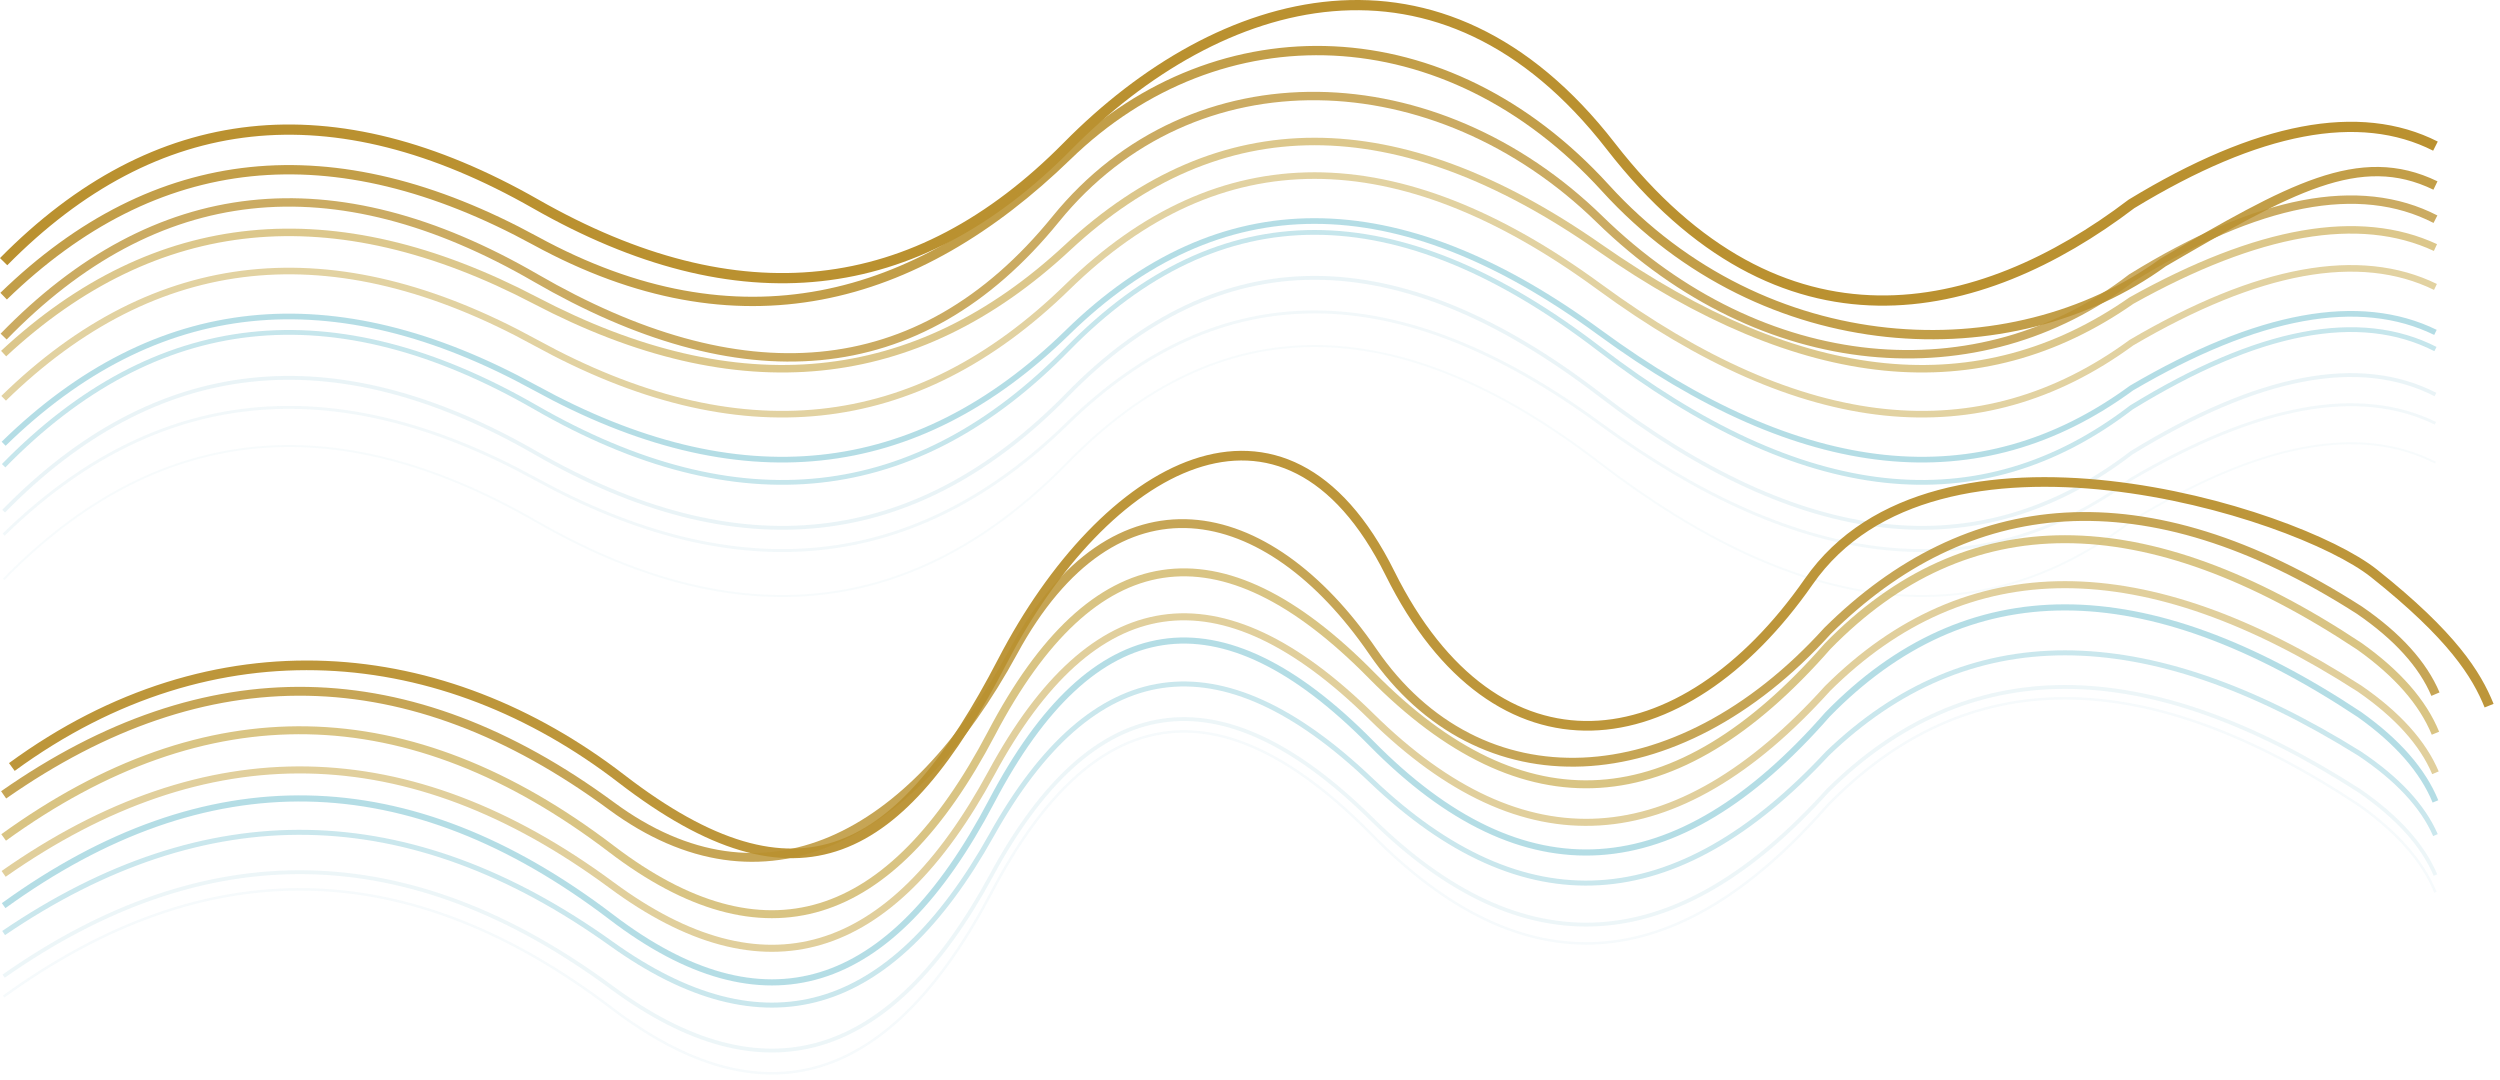
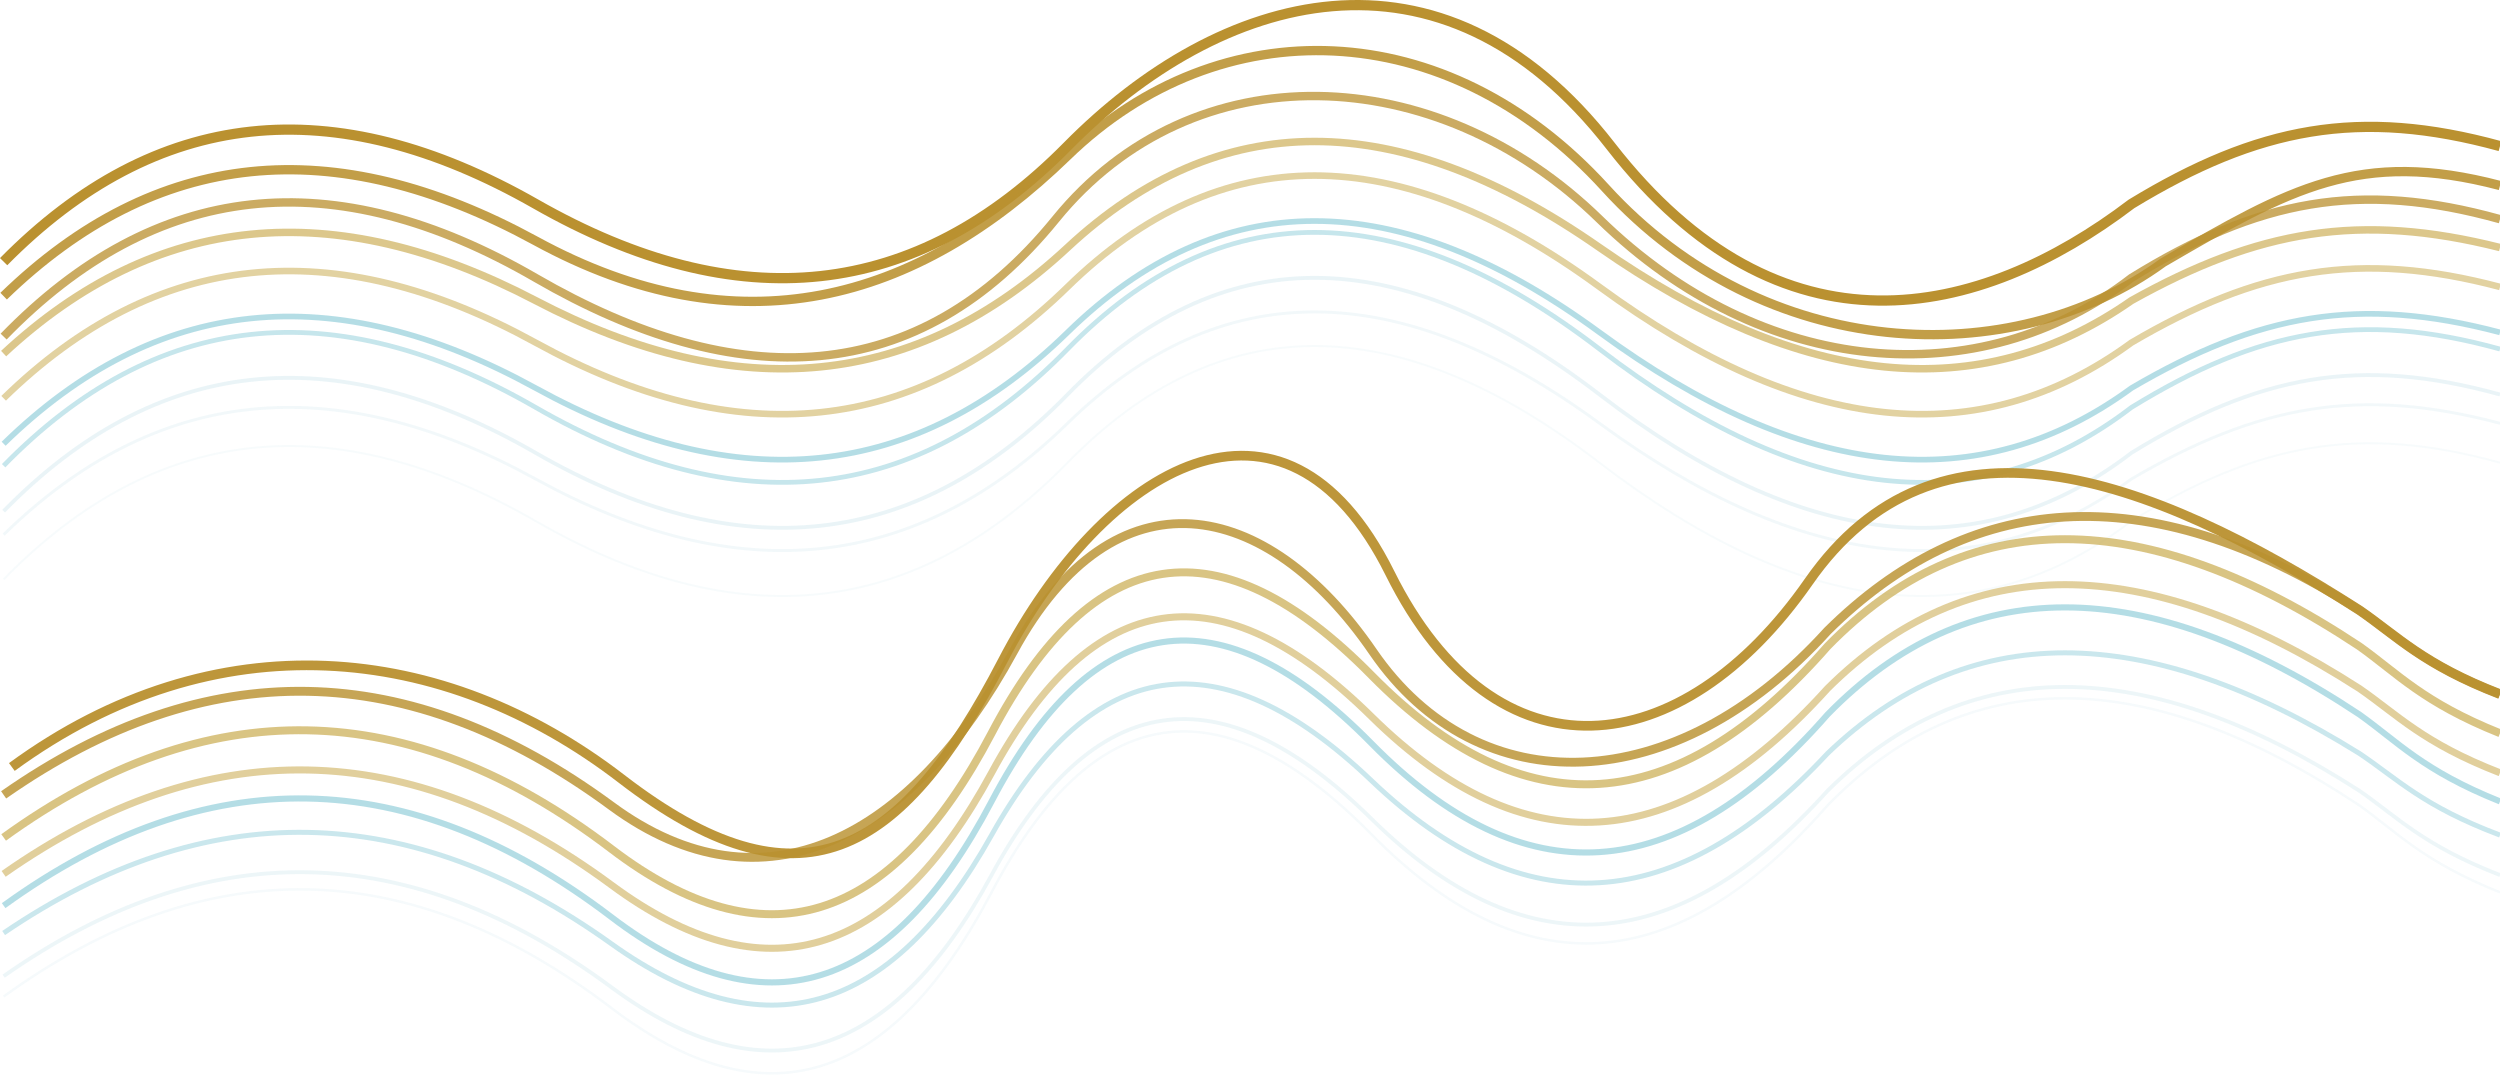
<svg xmlns="http://www.w3.org/2000/svg" width="220" height="95" viewBox="0 0 220 95" fill="none">
-   <path d="M0.32 23.026C13.695 9.47 29.299 7.775 47.133 17.943C64.966 28.11 80.57 26.416 93.945 12.859C107.32 -0.697 126.778 -6.429 141.746 12.859C156.715 32.147 174.195 28.11 187.57 17.943C198.716 11.165 207.633 9.47 214.32 12.859" stroke="#BA9130" stroke-width="0.9" />
-   <path opacity="0.88" d="M0.32 26.062C13.695 13.081 29.299 11.459 47.133 21.194C64.966 30.93 80.57 26.684 93.945 13.704C107.32 0.723 127.267 1.155 141.281 16.548C155.296 31.942 176.987 32.826 190.362 23.091C201.507 16.6 207.633 13.081 214.32 16.326" stroke="#BA9130" stroke-width="0.82" />
-   <path opacity="0.76" d="M0.32 29.62C13.695 15.846 29.299 14.124 47.133 24.455C64.966 34.785 80.814 34.167 92.899 19.289C104.983 4.412 126.394 5.269 140.758 19.289C155.121 33.31 174.195 34.785 187.57 24.455C198.716 17.568 207.633 15.846 214.32 19.289" stroke="#BA9130" stroke-width="0.74" />
-   <path opacity="0.64" d="M0.32 31.117C13.695 18.672 29.299 17.117 47.133 26.45C64.966 35.783 80.57 34.228 93.945 21.784C107.32 9.339 122.924 9.339 140.758 21.784C158.591 34.228 174.195 35.783 187.57 26.45C198.716 20.228 207.633 18.672 214.32 21.784" stroke="#C8A84A" stroke-width="0.66" />
-   <path opacity="0.52" d="M0.32 35.05C13.695 21.983 29.299 20.35 47.133 30.15C64.966 39.95 80.57 38.317 93.945 25.25C107.32 12.184 122.924 12.184 140.758 25.25C158.591 38.317 174.195 39.95 187.57 30.15C198.716 23.617 207.633 21.983 214.32 25.25" stroke="#C8A84A" stroke-width="0.58" />
-   <path opacity="0.42" d="M0.32 39.05C13.695 25.983 29.299 24.35 47.133 34.15C64.966 43.95 80.57 42.317 93.945 29.25C107.32 16.183 122.924 16.183 140.758 29.25C158.591 42.317 174.195 43.95 187.57 34.15C198.716 27.617 207.633 25.983 214.32 29.25" stroke="#4DAFC2" stroke-width="0.5" />
-   <path opacity="0.32" d="M0.32 40.983C13.695 27.295 29.299 25.584 47.133 35.85C64.966 46.117 80.57 44.406 93.945 30.717C107.32 17.028 122.924 17.028 140.758 30.717C158.591 44.406 174.195 46.117 187.57 35.85C198.716 29.006 207.633 27.295 214.32 30.717" stroke="#4DAFC2" stroke-width="0.42" />
-   <path opacity="0.22" d="M0.32 44.983C13.695 31.295 29.299 29.584 47.133 39.85C64.966 50.117 80.57 48.406 93.945 34.717C107.32 21.028 122.924 21.028 140.758 34.717C158.591 48.406 174.195 50.117 187.57 39.85C198.716 33.006 207.633 31.295 214.32 34.717" stroke="#9FCFDC" stroke-width="0.34" />
-   <path opacity="0.14" d="M0.32 47.05C13.695 33.983 29.299 32.35 47.133 42.15C64.966 51.95 80.57 50.317 93.945 37.25C107.32 24.183 122.924 24.183 140.758 37.25C158.591 50.317 174.195 51.95 187.57 42.15C198.716 35.617 207.633 33.983 214.32 37.25" stroke="#9FCFDC" stroke-width="0.26" />
-   <path opacity="0.08" d="M0.32 50.983C13.695 37.295 29.299 35.584 47.133 45.85C64.966 56.117 80.57 54.406 93.945 40.717C107.32 27.028 122.924 27.028 140.758 40.717C158.591 54.406 174.195 56.117 187.57 45.85C198.716 39.006 207.633 37.295 214.32 40.717" stroke="#9FCFDC" stroke-width="0.18" />
-   <path opacity="0.95" d="M1.042 67.496C18.923 54.41 39.039 56.476 54.685 68.529C70.33 80.582 79.271 75.416 88.211 58.198C97.151 40.98 112.991 31.67 122.32 50.45C131.649 69.23 148.008 67.207 159.17 51.18C170.333 35.154 201.991 44.95 208.906 50.45C215.82 55.95 217.925 59.343 219.042 62.098" stroke="#BA9130" stroke-width="0.85" />
-   <path opacity="0.82" d="M0.32 69.948C18.154 57.474 35.987 57.803 53.82 70.933C67.195 80.78 80.26 73.756 89.177 57.343C98.094 40.93 111.507 43.778 120.812 57.343C130.116 70.908 147.445 70.293 160.82 55.521C173.081 43.376 188.685 41.554 207.633 53.699C210.977 55.997 213.206 58.459 214.32 61.085" stroke="#BA9130" stroke-width="0.78" />
-   <path opacity="0.68" d="M0.32 73.697C18.154 60.786 35.987 61.126 53.82 74.717C67.195 84.91 78.341 81.512 87.258 64.524C96.174 47.535 107.32 45.836 120.695 59.427C134.07 73.018 147.445 72.168 160.82 56.879C173.081 44.307 188.685 44.307 207.633 56.879C210.977 59.257 213.206 61.805 214.32 64.524" stroke="#C8A84A" stroke-width="0.7" />
-   <path opacity="0.55" d="M0.32 76.902C18.154 64.382 35.987 64.712 53.82 77.89C67.195 87.775 78.341 84.48 87.258 68.006C96.174 51.533 107.32 49.885 120.695 63.064C134.07 76.243 147.445 75.419 160.82 60.593C173.081 48.403 188.685 48.403 207.633 60.593C210.977 62.899 213.206 65.37 214.32 68.006" stroke="#C8A84A" stroke-width="0.62" />
-   <path opacity="0.42" d="M0.32 79.697C18.154 66.786 35.987 67.126 53.82 80.717C67.195 90.91 78.341 87.512 87.258 70.524C96.174 53.535 107.32 51.836 120.695 65.427C134.07 79.018 147.445 78.168 160.82 62.879C173.081 50.307 188.685 50.307 207.633 62.879C210.977 65.257 213.206 67.805 214.32 70.524" stroke="#4DAFC2" stroke-width="0.54" />
-   <path opacity="0.3" d="M0.32 82.107C18.154 69.978 35.987 70.297 53.82 83.064C67.195 92.639 78.341 89.448 87.258 73.489C96.174 57.53 107.32 55.934 120.695 68.701C134.07 81.468 147.445 80.67 160.82 66.307C173.081 54.498 188.685 54.498 207.633 66.307C210.977 68.542 213.206 70.935 214.32 73.489" stroke="#4DAFC2" stroke-width="0.44" />
-   <path opacity="0.19" d="M0.32 85.902C18.154 73.382 35.987 73.712 53.82 86.89C67.195 96.775 78.341 93.48 87.258 77.006C96.174 60.533 107.32 58.885 120.695 72.064C134.07 85.243 147.445 84.419 160.82 69.593C173.081 57.403 188.685 57.403 207.633 69.593C210.977 71.899 213.206 74.37 214.32 77.006" stroke="#9FCFDC" stroke-width="0.34" />
-   <path opacity="0.1" d="M0.32 87.697C18.154 74.786 35.987 75.126 53.82 88.717C67.195 98.91 78.341 95.512 87.258 78.524C96.174 61.535 107.32 59.836 120.695 73.427C134.07 87.018 147.445 86.168 160.82 70.879C173.081 58.307 188.685 58.307 207.633 70.879C210.977 73.257 213.206 75.805 214.32 78.524" stroke="#9FCFDC" stroke-width="0.22" />
+   <path d="M0.32 23.026C13.695 9.47 29.299 7.775 47.133 17.943C64.966 28.11 80.57 26.416 93.945 12.859C107.32 -0.697 126.778 -6.429 141.746 12.859C156.715 32.147 174.195 28.11 187.57 17.943C198.716 11.165 207.633 9.47 220 12.859" stroke="#BA9130" stroke-width="0.9" />
+   <path opacity="0.88" d="M0.32 26.062C13.695 13.081 29.299 11.459 47.133 21.194C64.966 30.93 80.57 26.684 93.945 13.704C107.32 0.723 127.267 1.155 141.281 16.548C155.296 31.942 176.987 32.826 190.362 23.091C201.507 16.6 207.633 13.081 220 16.326" stroke="#BA9130" stroke-width="0.82" />
+   <path opacity="0.76" d="M0.32 29.62C13.695 15.846 29.299 14.124 47.133 24.455C64.966 34.785 80.814 34.167 92.899 19.289C104.983 4.412 126.394 5.269 140.758 19.289C155.121 33.31 174.195 34.785 187.57 24.455C198.716 17.568 207.633 15.846 220 19.289" stroke="#BA9130" stroke-width="0.74" />
+   <path opacity="0.64" d="M0.32 31.117C13.695 18.672 29.299 17.117 47.133 26.45C64.966 35.783 80.57 34.228 93.945 21.784C107.32 9.339 122.924 9.339 140.758 21.784C158.591 34.228 174.195 35.783 187.57 26.45C198.716 20.228 207.633 18.672 220 21.784" stroke="#C8A84A" stroke-width="0.66" />
+   <path opacity="0.52" d="M0.32 35.05C13.695 21.983 29.299 20.35 47.133 30.15C64.966 39.95 80.57 38.317 93.945 25.25C107.32 12.184 122.924 12.184 140.758 25.25C158.591 38.317 174.195 39.95 187.57 30.15C198.716 23.617 207.633 21.983 220 25.25" stroke="#C8A84A" stroke-width="0.58" />
+   <path opacity="0.42" d="M0.32 39.05C13.695 25.983 29.299 24.35 47.133 34.15C64.966 43.95 80.57 42.317 93.945 29.25C107.32 16.183 122.924 16.183 140.758 29.25C158.591 42.317 174.195 43.95 187.57 34.15C198.716 27.617 207.633 25.983 220 29.25" stroke="#4DAFC2" stroke-width="0.5" />
+   <path opacity="0.32" d="M0.32 40.983C13.695 27.295 29.299 25.584 47.133 35.85C64.966 46.117 80.57 44.406 93.945 30.717C107.32 17.028 122.924 17.028 140.758 30.717C158.591 44.406 174.195 46.117 187.57 35.85C198.716 29.006 207.633 27.295 220 30.717" stroke="#4DAFC2" stroke-width="0.42" />
+   <path opacity="0.22" d="M0.32 44.983C13.695 31.295 29.299 29.584 47.133 39.85C64.966 50.117 80.57 48.406 93.945 34.717C107.32 21.028 122.924 21.028 140.758 34.717C158.591 48.406 174.195 50.117 187.57 39.85C198.716 33.006 207.633 31.295 220 34.717" stroke="#9FCFDC" stroke-width="0.34" />
+   <path opacity="0.14" d="M0.32 47.05C13.695 33.983 29.299 32.35 47.133 42.15C64.966 51.95 80.57 50.317 93.945 37.25C107.32 24.183 122.924 24.183 140.758 37.25C158.591 50.317 174.195 51.95 187.57 42.15C198.716 35.617 207.633 33.983 220 37.25" stroke="#9FCFDC" stroke-width="0.26" />
+   <path opacity="0.08" d="M0.32 50.983C13.695 37.295 29.299 35.584 47.133 45.85C64.966 56.117 80.57 54.406 93.945 40.717C107.32 27.028 122.924 27.028 140.758 40.717C158.591 54.406 174.195 56.117 187.57 45.85C198.716 39.006 207.633 37.295 220 40.717" stroke="#9FCFDC" stroke-width="0.18" />
+   <path opacity="0.95" d="M1.042 67.496C18.923 54.41 39.039 56.476 54.685 68.529C70.33 80.582 79.271 75.416 88.211 58.198C97.151 40.98 112.991 31.67 122.32 50.45C131.649 69.23 148.008 67.207 159.17 51.18C170.333 35.154 188.685 41.554 207.633 53.699C210.977 55.997 213.206 58.459 220 61.085" stroke="#BA9130" stroke-width="0.85" />
+   <path opacity="0.82" d="M0.32 69.948C18.154 57.474 35.987 57.803 53.82 70.933C67.195 80.78 80.26 73.756 89.177 57.343C98.094 40.93 111.507 43.778 120.812 57.343C130.116 70.908 147.445 70.293 160.82 55.521C173.081 43.376 188.685 41.554 207.633 53.699C210.977 55.997 213.206 58.459 220 61.085" stroke="#BA9130" stroke-width="0.78" />
+   <path opacity="0.68" d="M0.32 73.697C18.154 60.786 35.987 61.126 53.82 74.717C67.195 84.91 78.341 81.512 87.258 64.524C96.174 47.535 107.32 45.836 120.695 59.427C134.07 73.018 147.445 72.168 160.82 56.879C173.081 44.307 188.685 44.307 207.633 56.879C210.977 59.257 213.206 61.805 220 64.524" stroke="#C8A84A" stroke-width="0.7" />
+   <path opacity="0.55" d="M0.32 76.902C18.154 64.382 35.987 64.712 53.82 77.89C67.195 87.775 78.341 84.48 87.258 68.006C96.174 51.533 107.32 49.885 120.695 63.064C134.07 76.243 147.445 75.419 160.82 60.593C173.081 48.403 188.685 48.403 207.633 60.593C210.977 62.899 213.206 65.37 220 68.006" stroke="#C8A84A" stroke-width="0.62" />
+   <path opacity="0.42" d="M0.32 79.697C18.154 66.786 35.987 67.126 53.82 80.717C67.195 90.91 78.341 87.512 87.258 70.524C96.174 53.535 107.32 51.836 120.695 65.427C134.07 79.018 147.445 78.168 160.82 62.879C173.081 50.307 188.685 50.307 207.633 62.879C210.977 65.257 213.206 67.805 220 70.524" stroke="#4DAFC2" stroke-width="0.54" />
+   <path opacity="0.3" d="M0.32 82.107C18.154 69.978 35.987 70.297 53.82 83.064C67.195 92.639 78.341 89.448 87.258 73.489C96.174 57.53 107.32 55.934 120.695 68.701C134.07 81.468 147.445 80.67 160.82 66.307C173.081 54.498 188.685 54.498 207.633 66.307C210.977 68.542 213.206 70.935 220 73.489" stroke="#4DAFC2" stroke-width="0.44" />
+   <path opacity="0.19" d="M0.32 85.902C18.154 73.382 35.987 73.712 53.82 86.89C67.195 96.775 78.341 93.48 87.258 77.006C96.174 60.533 107.32 58.885 120.695 72.064C134.07 85.243 147.445 84.419 160.82 69.593C173.081 57.403 188.685 57.403 207.633 69.593C210.977 71.899 213.206 74.37 220 77.006" stroke="#9FCFDC" stroke-width="0.34" />
+   <path opacity="0.1" d="M0.32 87.697C18.154 74.786 35.987 75.126 53.82 88.717C67.195 98.91 78.341 95.512 87.258 78.524C96.174 61.535 107.32 59.836 120.695 73.427C134.07 87.018 147.445 86.168 160.82 70.879C173.081 58.307 188.685 58.307 207.633 70.879C210.977 73.257 213.206 75.805 220 78.524" stroke="#9FCFDC" stroke-width="0.22" />
</svg>
